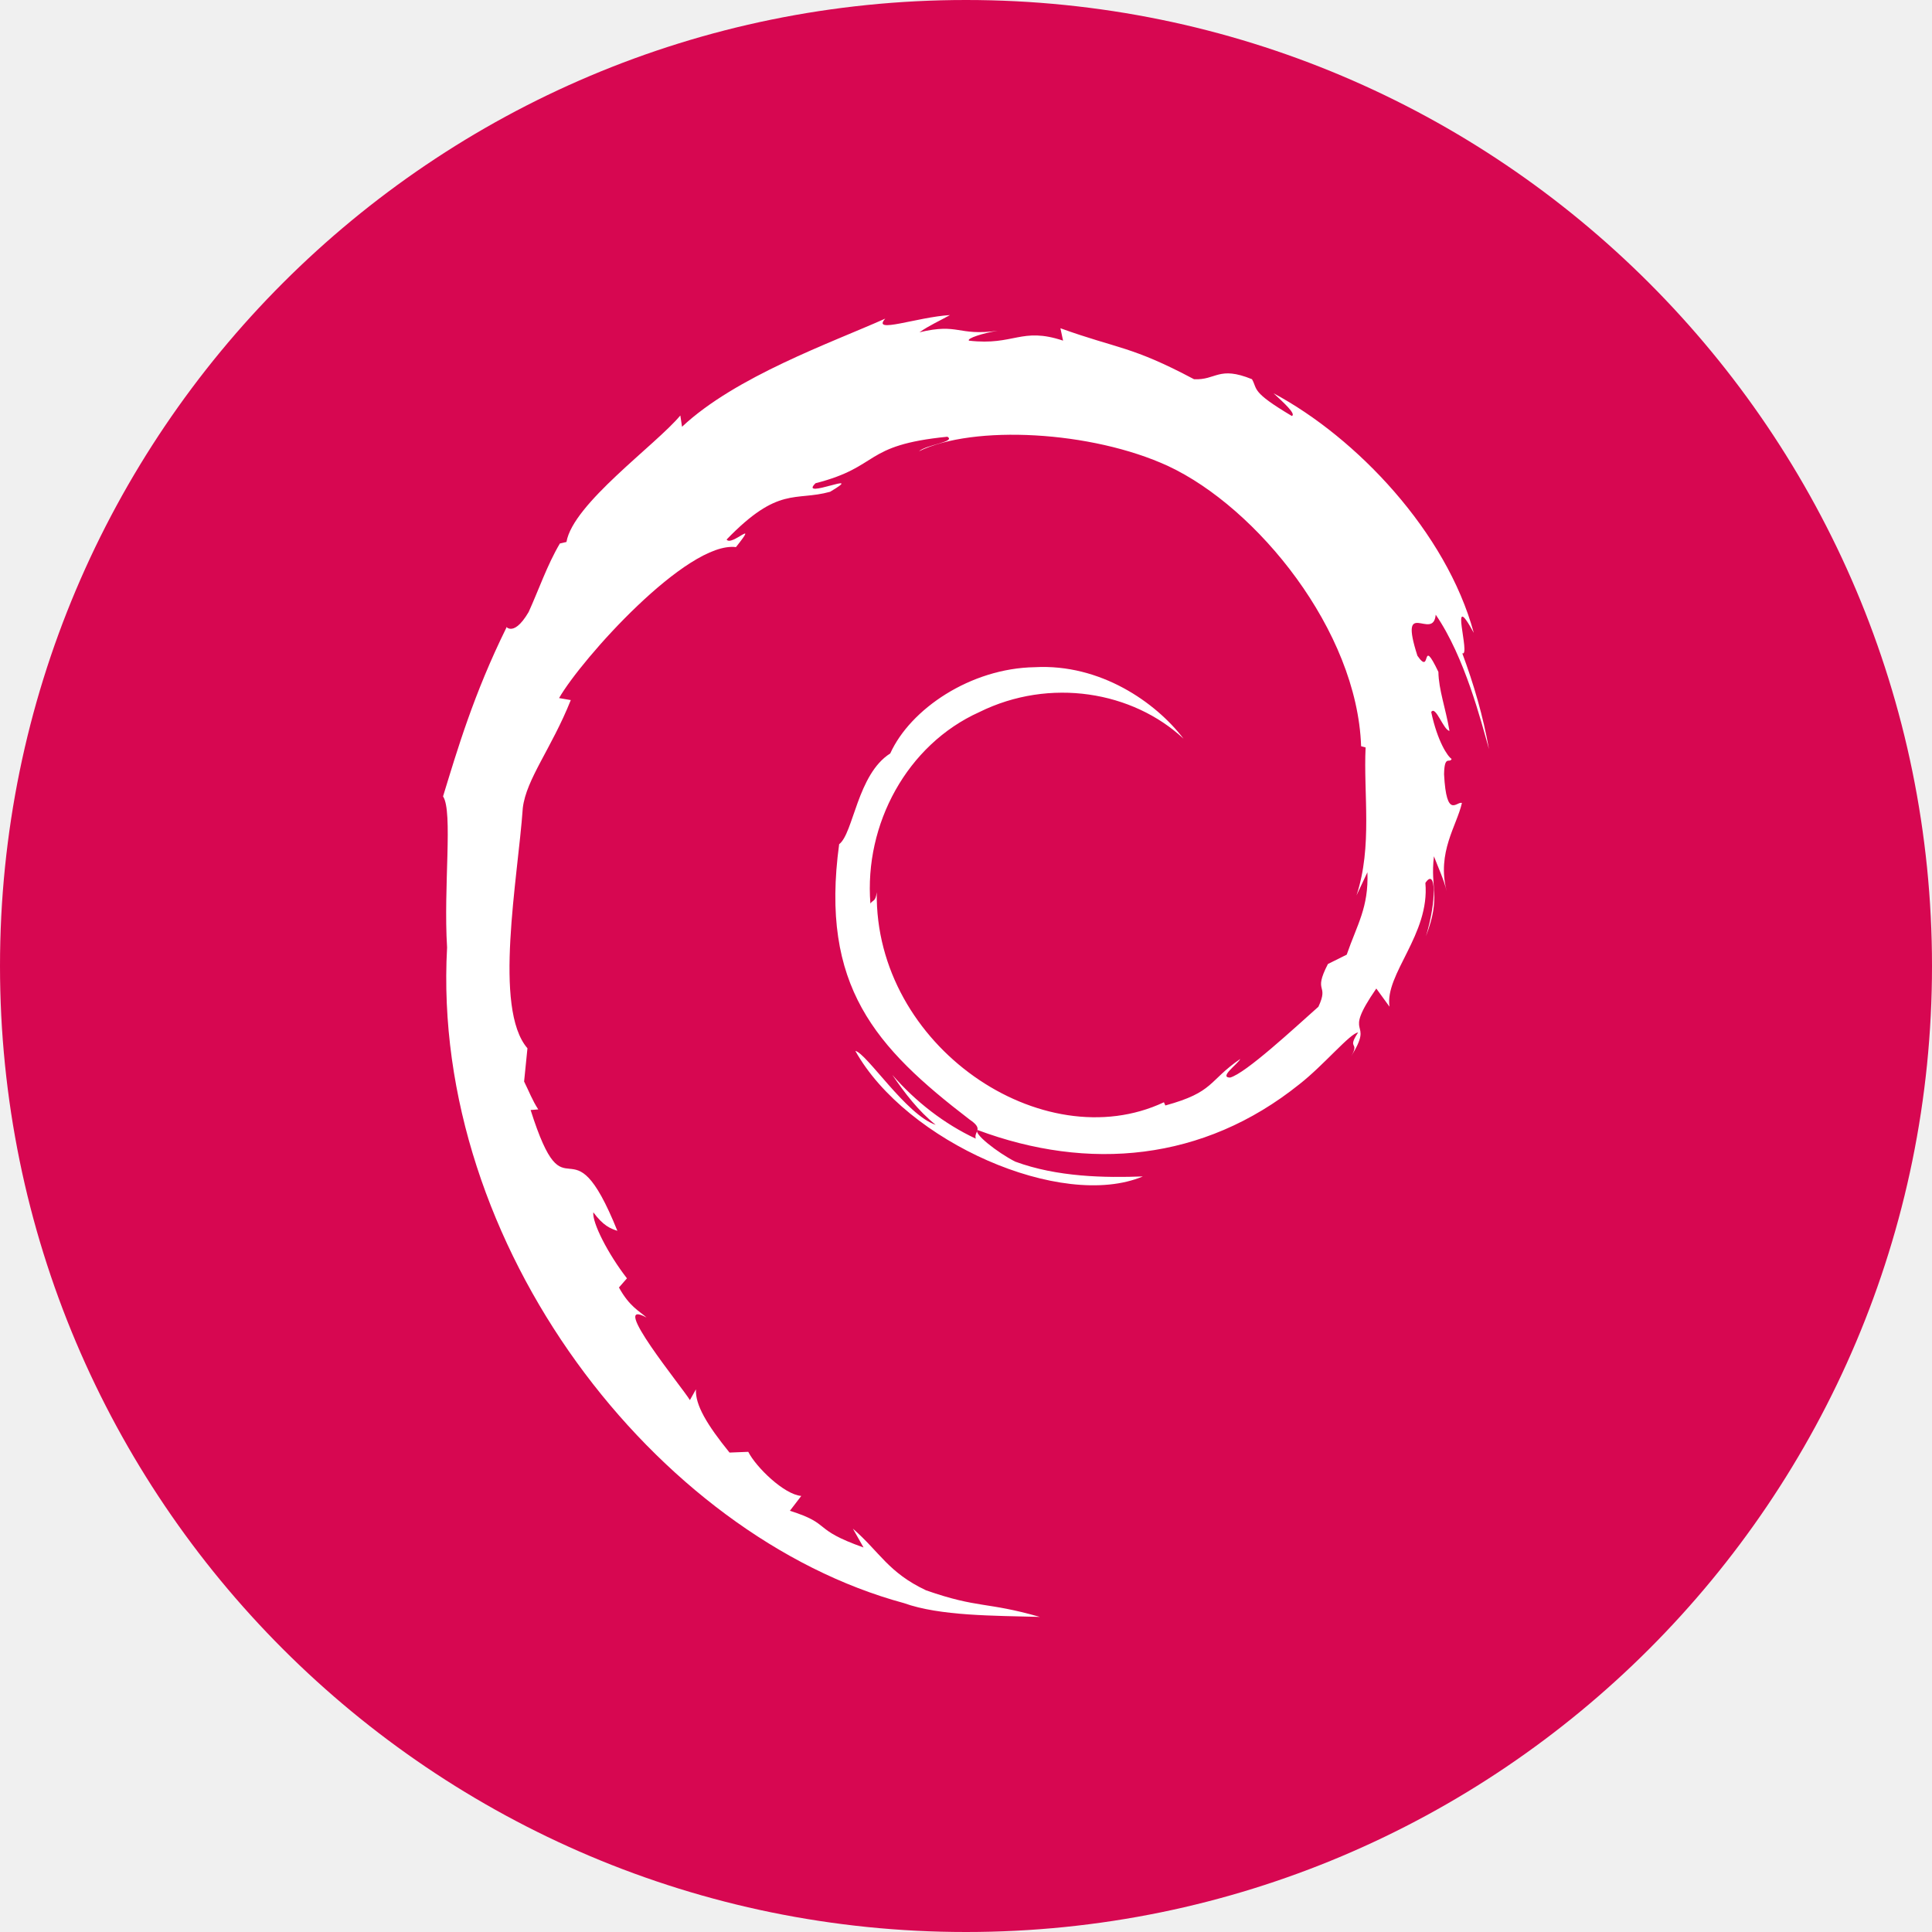
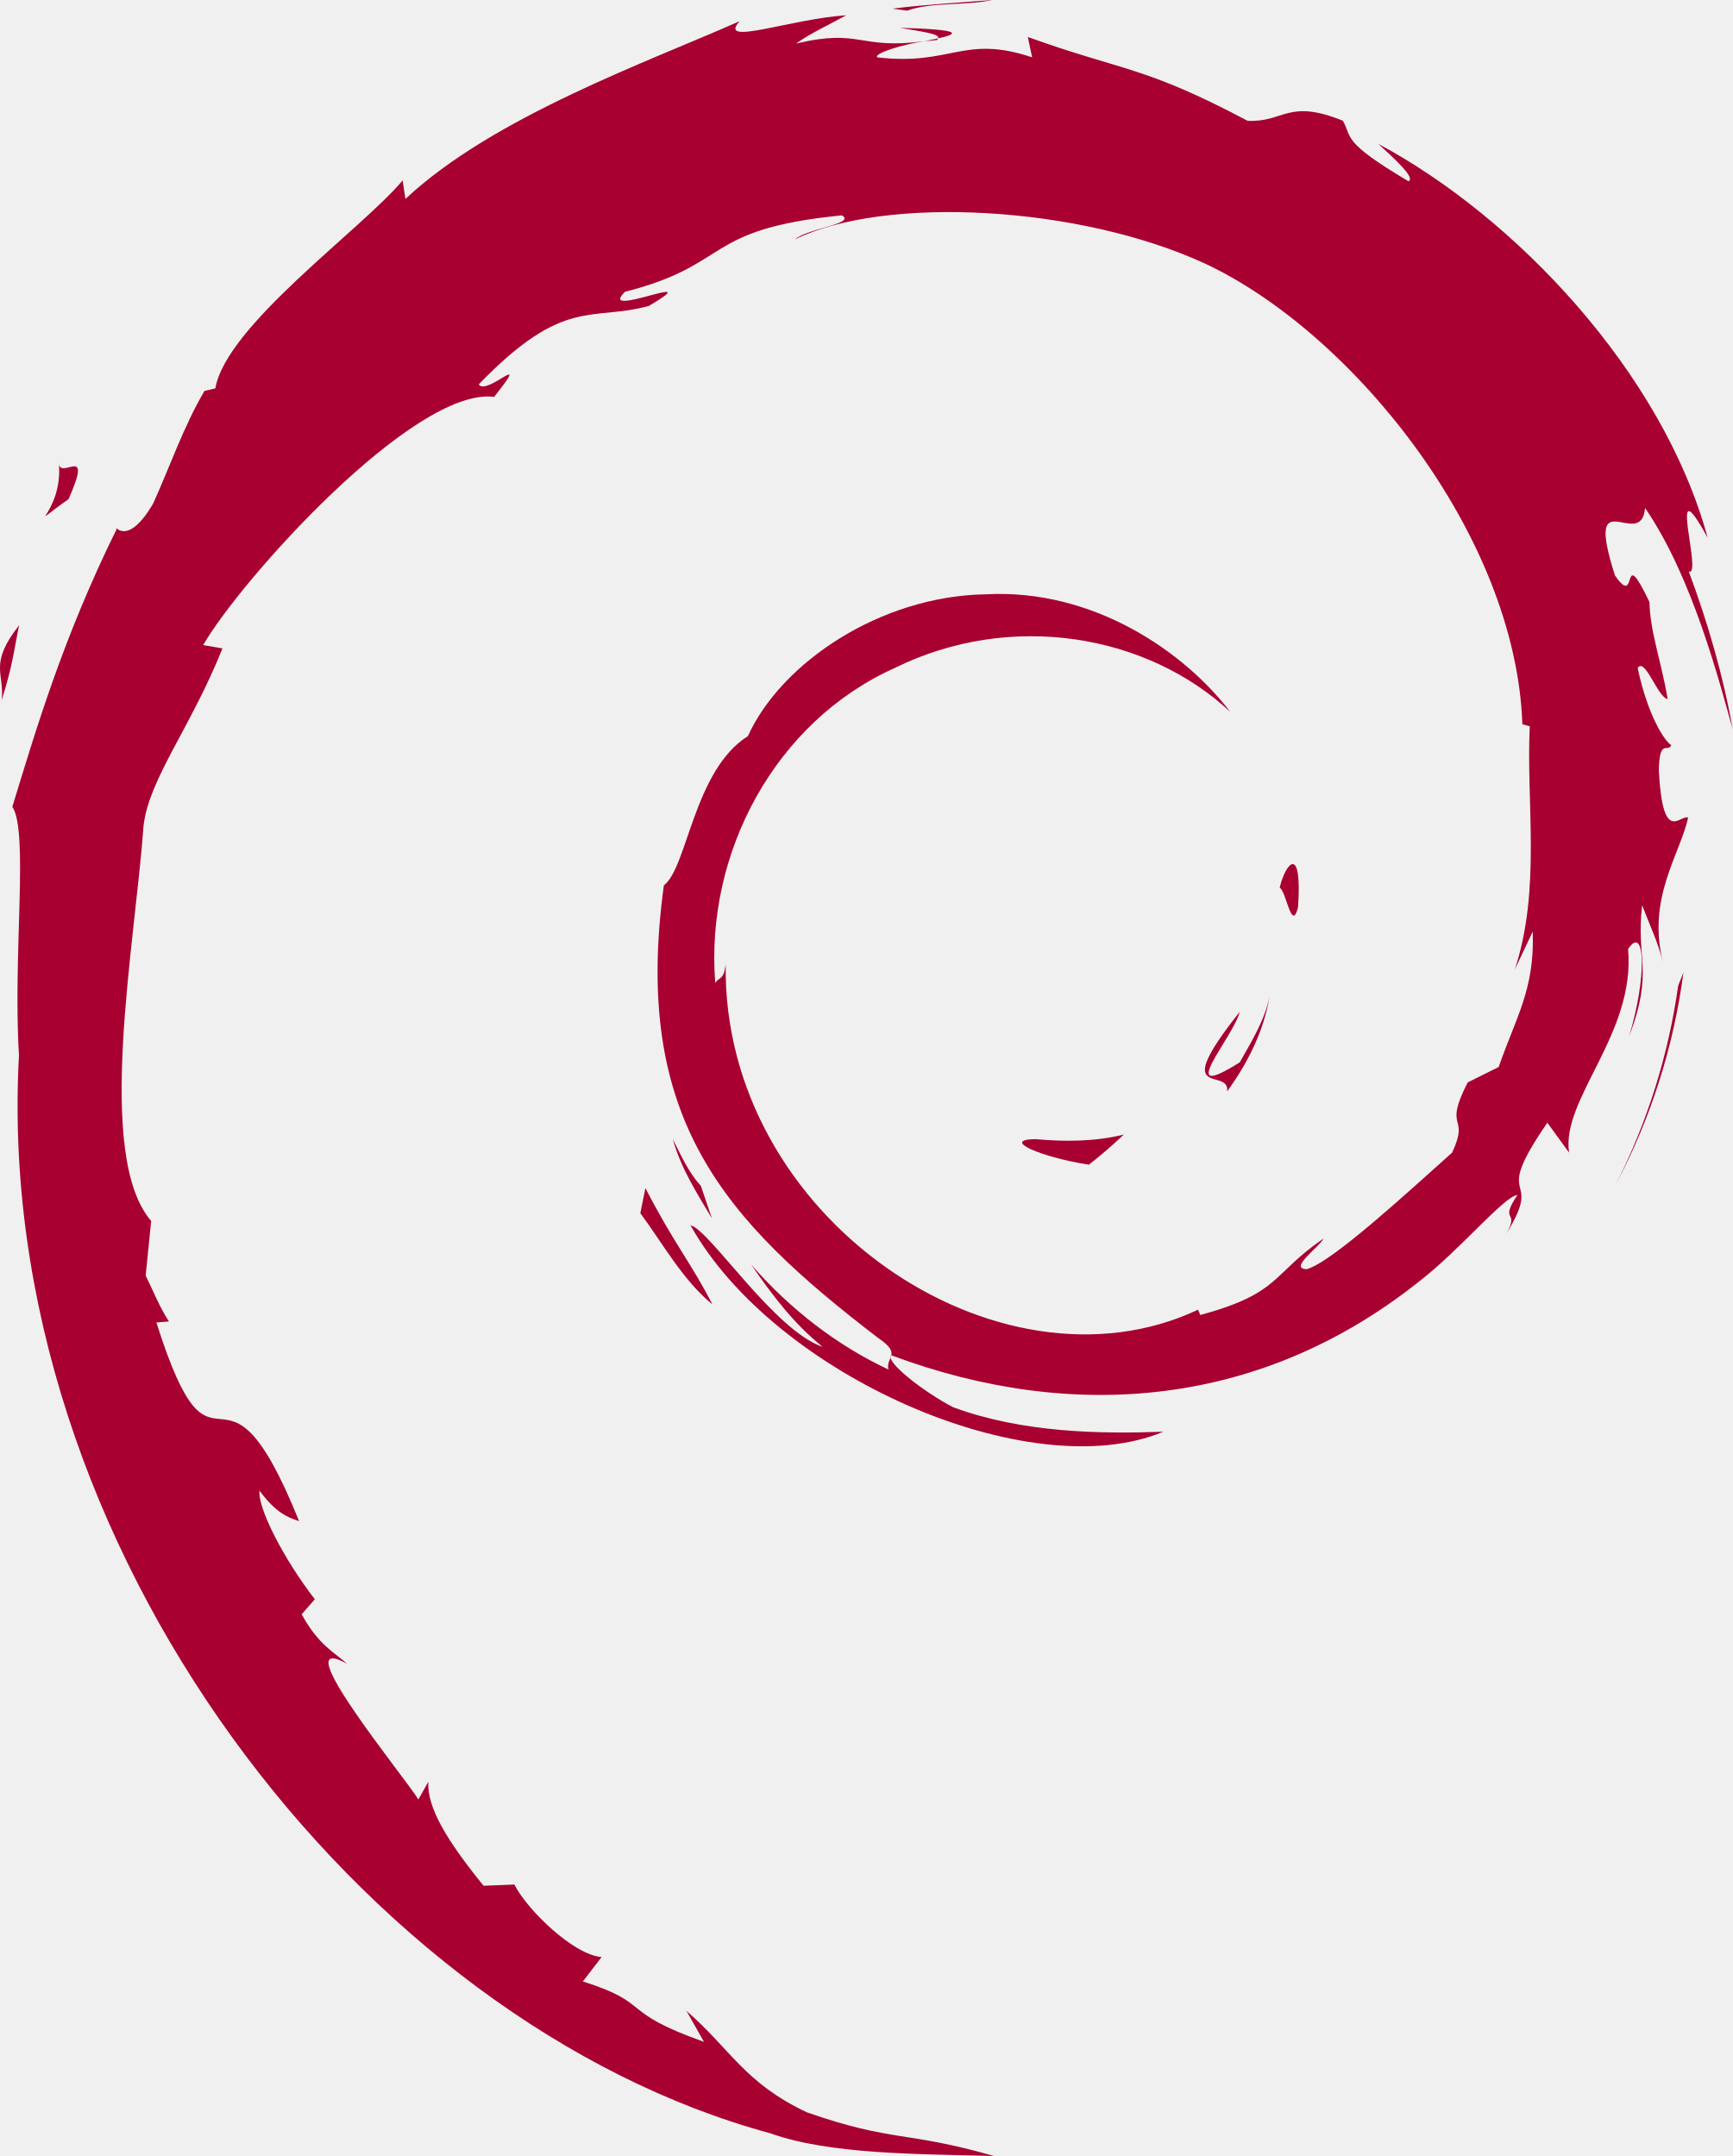
- <svg xmlns="http://www.w3.org/2000/svg" id="Layer_1" width="512" height="512" enable-background="new 0 0 515.91 728.5" version="1.1" viewBox="0 0 512 512" xml:space="preserve">
-   <g id="g7966" transform="translate(-2045.78,196.9903)">
-     <path id="path4894" d="m -733.623,72.268 c 0,203.805 -165.216,369.021 -369.021,369.021 -203.805,0 -369.021,-165.216 -369.021,-369.021 0,-203.805 165.216,-369.021 369.021,-369.021 203.805,0 369.021,165.216 369.021,369.021 z" transform="matrix(0.6937268,0,0,0.6937268,3066.714,8.875483)" style="fill:#d70751;fill-opacity:1;fill-rule:nonzero;stroke:none" />
-     <path id="path14-1" d="m 2408.16,34.171 c 0.347,9.309 -2.717,13.833 -5.487,21.832 l -4.982,2.478 c -4.073,7.914 0.404,5.025 -2.512,11.317 -6.366,5.653 -19.289,17.682 -23.428,18.784 -3.025,-0.066 2.046,-3.568 2.709,-4.936 -8.512,5.841 -6.832,8.77 -19.852,12.326 l -0.378,-0.852 c -32.097,15.105 -76.686,-14.823 -76.101,-55.652 -0.339,2.589 -0.975,1.942 -1.684,2.982 -1.657,-21.004 9.703,-42.1 28.86,-50.727 18.738,-9.271 40.705,-5.472 54.119,7.047 -7.367,-9.656 -22.044,-19.894 -39.426,-18.946 -17.035,0.277 -32.976,11.101 -38.293,22.857 -8.724,5.491 -9.741,21.177 -13.54,24.052 -5.121,37.607 9.622,53.848 34.563,72.964 3.915,2.643 1.102,3.048 1.626,5.059 -8.284,-3.876 -15.868,-9.733 -22.11,-16.904 3.314,4.843 6.885,9.552 11.505,13.251 -7.818,-2.639 -18.256,-18.931 -21.297,-19.594 13.467,24.113 54.631,42.289 76.197,33.269 -9.98,0.37 -22.653,0.204 -33.858,-3.938 -4.72,-2.424 -11.113,-7.437 -9.969,-8.373 29.423,10.985 59.809,8.315 85.264,-12.087 6.481,-5.048 13.555,-13.629 15.602,-13.744 -3.079,4.632 0.528,2.227 -1.838,6.315 6.443,-10.408 -2.809,-4.239 6.666,-17.971 l 3.499,4.817 c -1.31,-8.647 10.731,-19.135 9.506,-32.798 2.763,-4.177 3.079,4.501 0.15,14.11 4.065,-10.662 1.075,-12.377 2.115,-21.177 1.121,2.959 2.612,6.1 3.372,9.225 -2.651,-10.307 2.709,-17.351 4.042,-23.343 -1.318,-0.578 -4.088,4.554 -4.728,-7.614 0.096,-5.287 1.476,-2.77 2.004,-4.073 -1.033,-0.597 -3.757,-4.651 -5.41,-12.423 1.191,-1.83 3.206,4.736 4.84,5.001 -1.052,-6.177 -2.859,-10.889 -2.936,-15.632 -4.778,-9.98 -1.692,1.333 -5.56,-4.285 -5.086,-15.852 4.215,-3.68 4.848,-10.878 7.699,11.155 12.087,28.456 14.11,35.619 -1.541,-8.735 -4.027,-17.201 -7.066,-25.389 2.346,0.99 -3.772,-17.967 3.047,-5.414 -7.279,-26.76 -31.126,-51.768 -53.07,-63.497 2.678,2.454 6.065,5.537 4.855,6.023 -10.92,-6.493 -9.001,-7.005 -10.566,-9.749 -8.882,-3.618 -9.475,0.297 -15.351,0.008 -16.761,-8.893 -19.99,-7.949 -35.415,-13.513 l 0.701,3.283 c -11.101,-3.699 -12.935,1.395 -24.93,0.008 -0.728,-0.566 3.845,-2.065 7.614,-2.609 -10.735,1.418 -10.234,-2.119 -20.738,0.389 2.586,-1.815 5.329,-3.021 8.088,-4.562 -8.751,0.532 -20.9,5.094 -17.151,0.94 -14.276,6.373 -39.634,15.316 -53.864,28.66 l -0.447,-2.99 c -6.52,7.826 -28.433,23.374 -30.178,33.519 l -1.746,0.405 c -3.387,5.745 -5.587,12.253 -8.276,18.16 -4.435,7.564 -6.504,2.913 -5.872,4.1 -8.727,17.694 -13.07,32.56 -16.811,44.759 2.667,3.988 0.066,24.013 1.071,40.039 -4.377,79.16 55.555,156.012 121.068,173.752 9.602,3.441 23.878,3.318 36.023,3.657 -14.326,-4.1 -16.176,-2.169 -30.14,-7.036 -10.068,-4.747 -12.272,-10.161 -19.409,-16.353 l 2.824,4.99 c -13.987,-4.951 -8.134,-6.127 -19.517,-9.729 l 3.017,-3.934 c -4.535,-0.347 -12.01,-7.637 -14.052,-11.687 l -4.963,0.197 c -5.957,-7.344 -9.136,-12.65 -8.901,-16.761 l -1.603,2.859 c -1.815,-3.117 -21.929,-27.581 -11.494,-21.886 -1.938,-1.765 -4.516,-2.878 -7.309,-7.961 l 2.123,-2.424 c -5.013,-6.462 -9.24,-14.742 -8.916,-17.501 2.678,3.614 4.535,4.292 6.377,4.913 -12.681,-31.458 -13.394,-1.73 -22.992,-32.02 l 2.027,-0.162 c -1.553,-2.354 -2.505,-4.894 -3.753,-7.394 l 0.886,-8.805 c -9.124,-10.542 -2.551,-44.871 -1.229,-63.693 0.905,-7.652 7.618,-15.802 12.715,-28.583 l -3.105,-0.532 c 5.941,-10.357 33.916,-41.611 46.878,-40.008 6.277,-7.884 -1.248,-0.031 -2.478,-2.011 13.79,-14.268 18.125,-10.08 27.431,-12.65 10.03,-5.953 -8.612,2.327 -3.857,-2.269 17.351,-4.427 12.292,-10.072 34.922,-12.319 2.389,1.356 -5.537,2.096 -7.526,3.857 14.45,-7.074 45.734,-5.46 66.063,3.923 23.57,11.024 50.068,43.595 51.116,74.24 l 1.191,0.32 c -0.601,12.184 1.865,26.275 -2.416,39.214 l 2.894,-6.13" style="fill:#fff;fill-opacity:1" />
+ <svg xmlns="http://www.w3.org/2000/svg" viewBox="0 0 72.45 90.176">
+   <g fill="#a80030">
+     <path d="M43.298 47.645c-1.494.02.281.768 2.232 1.069a19.886 19.886 0 001.463-1.26c-1.213.297-2.449.304-3.695.191M51.315 45.646c.893-1.229 1.541-2.573 1.77-3.963-.201.99-.736 1.845-1.244 2.749-2.793 1.759-.264-1.044-.002-2.111-3.002 3.783-.414 2.268-.524 3.325M54.278 37.942c.182-2.691-.529-1.839-.768-.814.278.146.499 1.898.768.814M37.63 1.163c.798.142 1.724.252 1.591.443.876-.193 1.073-.367-1.591-.443M39.222 1.606l-.561.117.523-.048.038-.069" />
+     <path d="M64.091 38.962c.09 2.416-.705 3.59-1.424 5.666l-1.293.643c-1.057 2.054.105 1.304-.652 2.937-1.652 1.467-5.006 4.589-6.08 4.875-.785-.017.531-.926.703-1.281-2.209 1.516-1.773 2.276-5.152 3.199l-.098-.221c-8.33 3.92-19.902-3.847-19.75-14.443-.088.672-.253.504-.437.774-.43-5.451 2.518-10.926 7.49-13.165 4.863-2.406 10.564-1.42 14.045 1.829-1.912-2.506-5.721-5.163-10.232-4.917-4.421.072-8.558 2.881-9.938 5.932-2.264 1.425-2.528 5.496-3.514 6.242-1.329 9.76 2.497 13.975 8.97 18.936 1.016.686.286.791.422 1.313-2.15-1.006-4.118-2.526-5.738-4.387.86 1.257 1.787 2.479 2.986 3.439-2.029-.685-4.738-4.913-5.527-5.085 3.495 6.258 14.178 10.975 19.775 8.634-2.59.096-5.879.053-8.787-1.022-1.225-.629-2.884-1.93-2.587-2.173 7.636 2.851 15.522 2.158 22.128-3.137 1.682-1.31 3.518-3.537 4.049-3.567-.799 1.202.137.578-.477 1.639 1.672-2.701-.729-1.1 1.73-4.664l.908 1.25c-.34-2.244 2.785-4.966 2.467-8.512.717-1.084.799 1.168.039 3.662 1.055-2.767.279-3.212.549-5.496.291.768.678 1.583.875 2.394-.688-2.675.703-4.503 1.049-6.058-.342-.15-1.061 1.182-1.227-1.976.025-1.372.383-.719.52-1.057-.268-.155-.975-1.207-1.404-3.224.309-.475.832 1.229 1.256 1.298-.273-1.603-.742-2.826-.762-4.057-1.24-2.59-.439.346-1.443-1.112-1.32-4.114 1.094-.955 1.258-2.823 1.998 2.895 3.137 7.385 3.662 9.244-.4-2.267-1.045-4.464-1.834-6.589.609.257-.979-4.663.791-1.405-1.889-6.945-8.078-13.435-13.773-16.479.695.637 1.574 1.437 1.26 1.563-2.834-1.685-2.336-1.818-2.742-2.53-2.305-.939-2.459.077-3.984.002-4.35-2.308-5.188-2.063-9.191-3.507l.182.852c-2.881-.96-3.357.362-6.47.002-.189-.147.998-.536 1.976-.677-2.786.368-2.656-.55-5.382.101.671-.471 1.383-.784 2.099-1.184-2.271.138-5.424 1.322-4.451.244-3.705 1.654-10.286 3.975-13.979 7.438l-.116-.776c-1.692 2.031-7.379 6.066-7.832 8.699l-.453.105c-.879 1.491-1.45 3.18-2.148 4.713-1.151 1.963-1.688.756-1.524 1.064-2.265 4.592-3.392 8.45-4.363 11.616.692 1.035.017 6.232.278 10.391-1.136 20.544 14.418 40.489 31.42 45.093 2.492.893 6.197.861 9.349.949-3.718-1.064-4.198-.563-7.822-1.826-2.613-1.232-3.185-2.637-5.037-4.244l.733 1.295c-3.63-1.285-2.111-1.59-5.065-2.525l.783-1.021c-1.177-.09-3.117-1.982-3.647-3.033l-1.288.051c-1.546-1.906-2.371-3.283-2.31-4.35l-.416.742c-.471-.809-5.691-7.158-2.983-5.68-.503-.458-1.172-.747-1.897-2.066l.551-.629c-1.301-1.677-2.398-3.826-2.314-4.542.695.938 1.177 1.114 1.655 1.275-3.291-8.164-3.476-.449-5.967-8.31l.526-.042c-.403-.611-.65-1.27-.974-1.919l.23-2.285c-2.368-2.736-.662-11.645-.319-16.53.235-1.986 1.977-4.101 3.3-7.418l-.806-.138c1.542-2.688 8.802-10.799 12.166-10.383 1.629-2.046-.324-.008-.643-.522 3.579-3.703 4.704-2.616 7.119-3.283 2.603-1.545-2.235.604-1.001-.589 4.503-1.149 3.19-2.614 9.063-3.197.62.352-1.437.544-1.953 1.001 3.75-1.836 11.869-1.417 17.145 1.018 6.117 2.861 12.994 11.314 13.266 19.267l.309.083c-.156 3.162.484 6.819-.627 10.177l.751-1.591" />
+     <path d="M26.987 49.695l-.211 1.047c.983 1.335 1.763 2.781 3.016 3.821-.902-1.759-1.571-2.486-2.805-4.868M29.308 49.605c-.52-.576-.826-1.268-1.172-1.956.33 1.211 1.006 2.252 1.633 3.312l-.461-1.356M70.392 40.675l-.219.552a26.57 26.57 0 01-2.605 8.309 26.19 26.19 0 002.824-8.861M37.927.446C38.936.077 40.409.243 41.483 0c-1.398.117-2.789.187-4.162.362l.606.084M2.456 19.308c.233 2.154-1.62 2.991.41 1.569 1.09-2.454-.424-.677-.41-1.569M.068 29.282c.469-1.437.553-2.299.732-3.132-1.293 1.654-.596 2.007-.732 3.132" />
  </g>
</svg>
